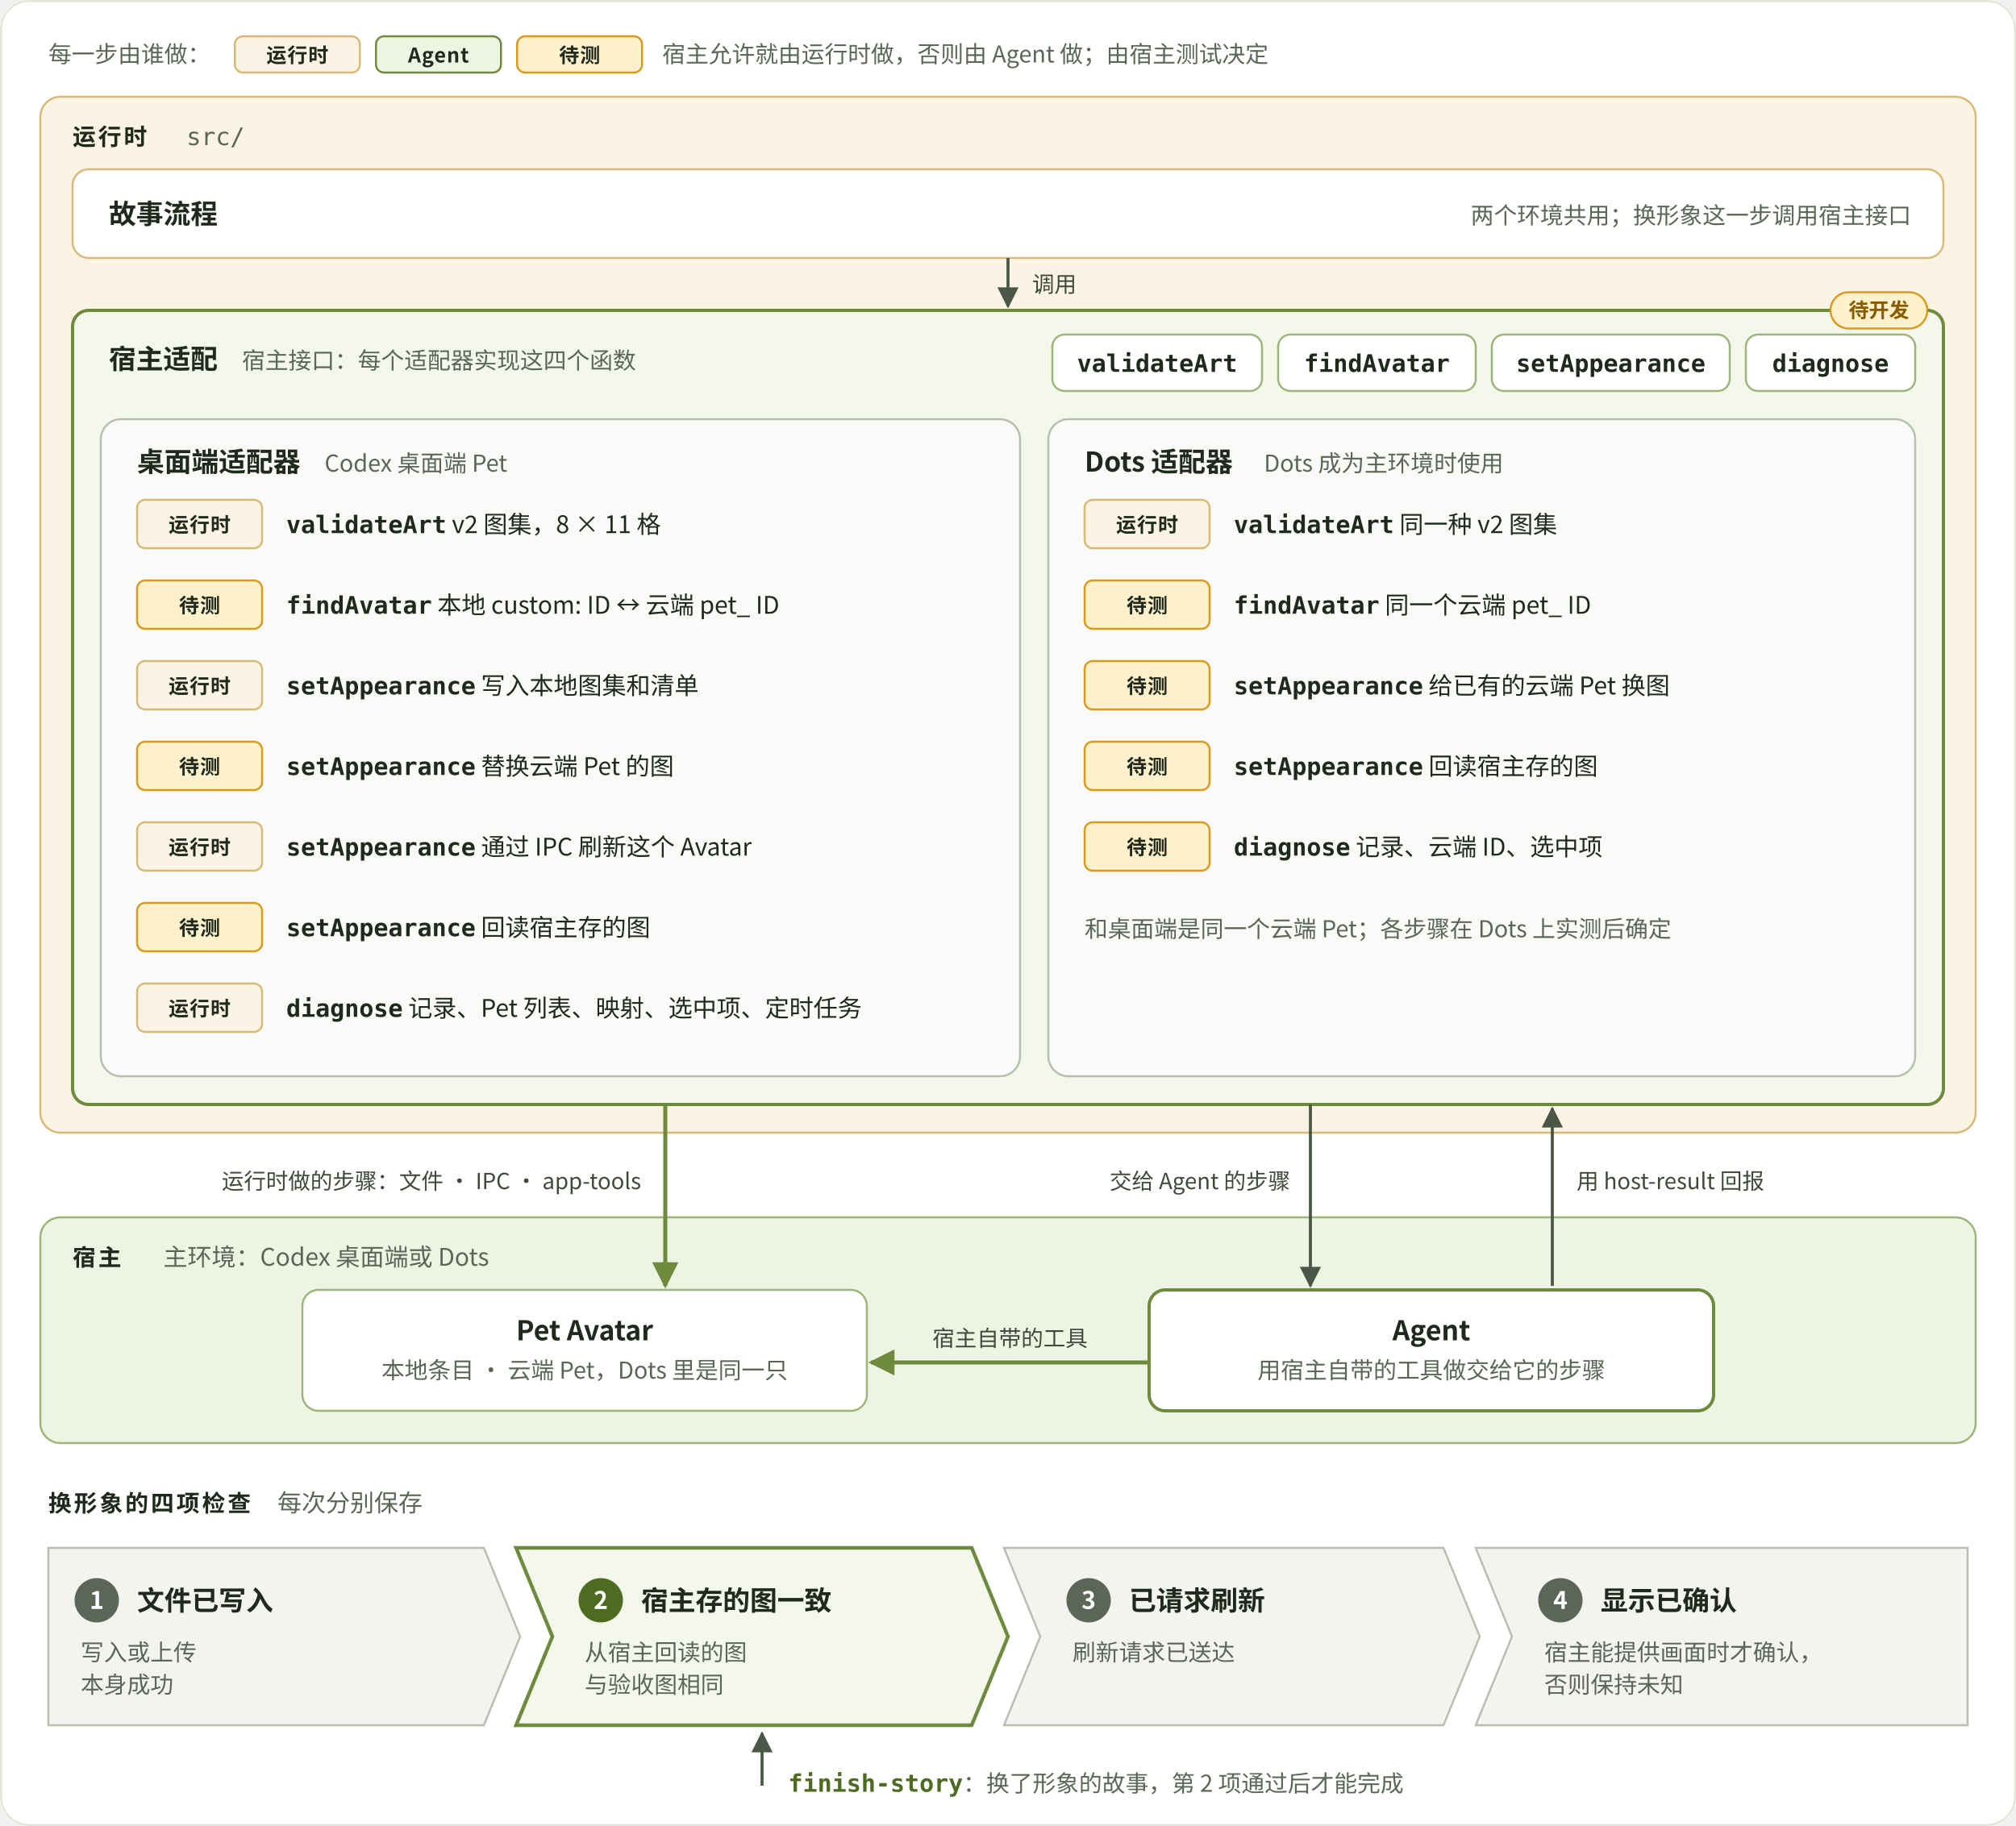
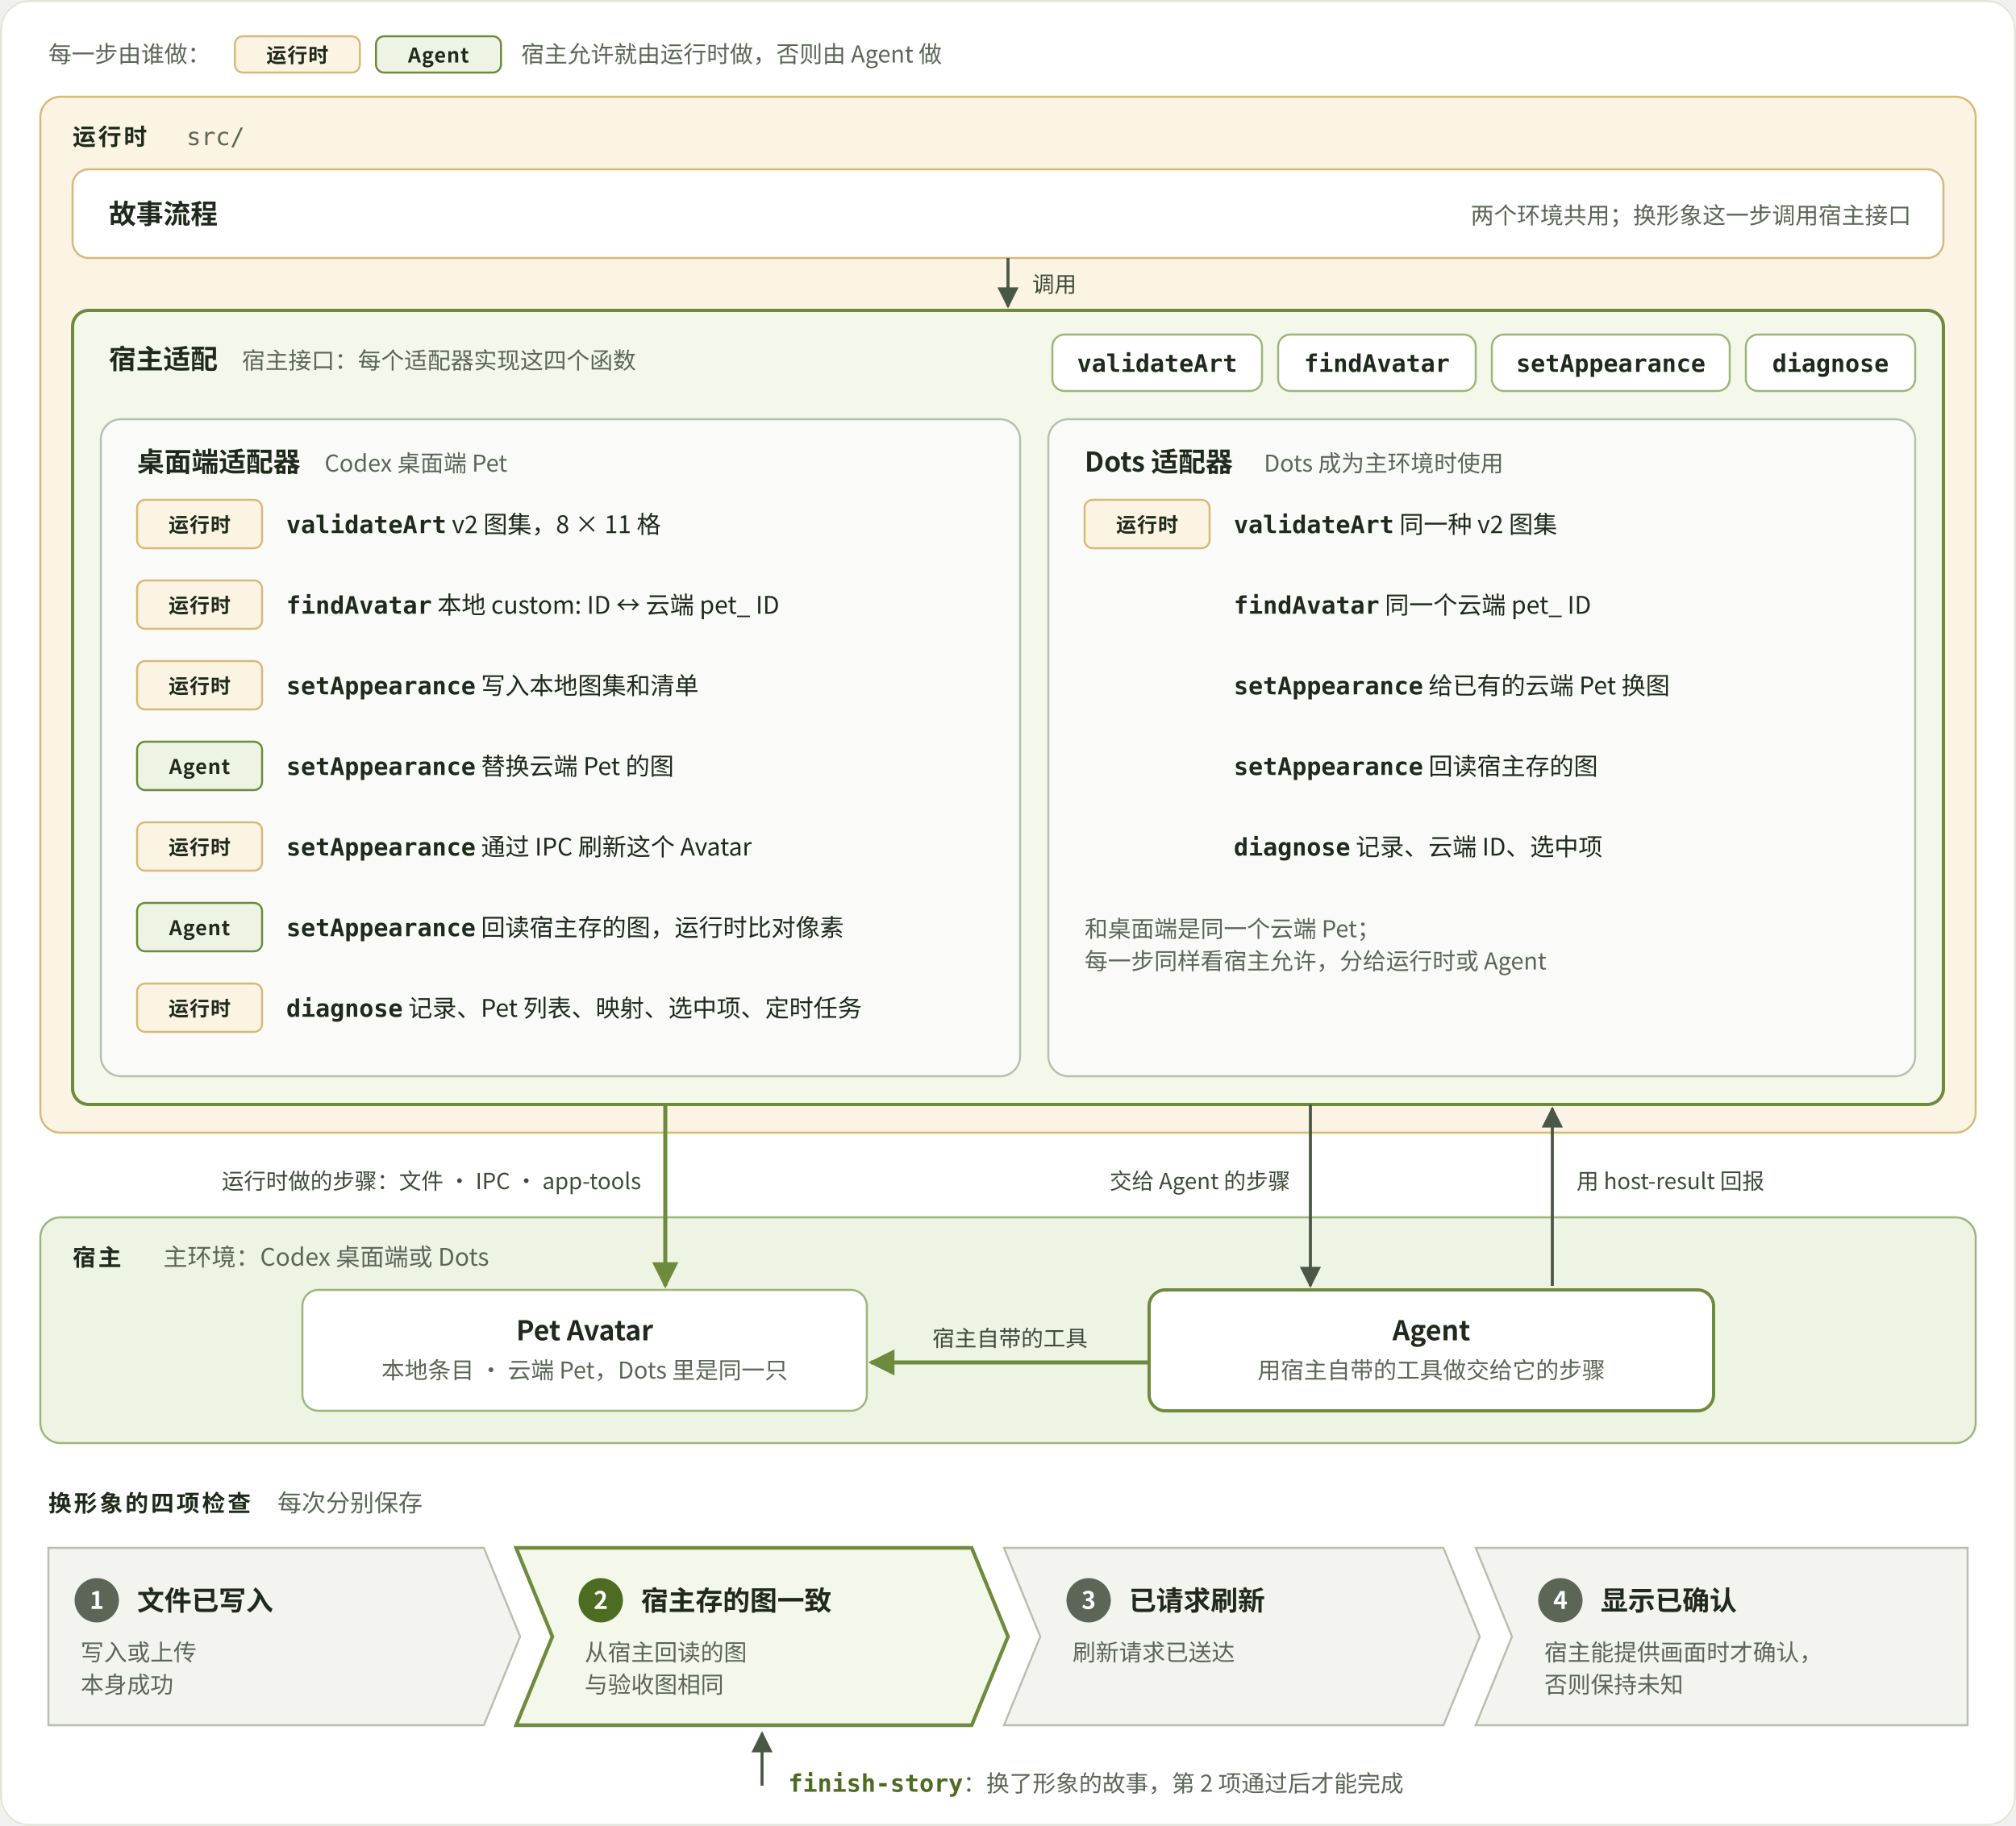
<svg xmlns="http://www.w3.org/2000/svg" viewBox="0 0 1000 906" role="img" aria-labelledby="t d">
  <style>
    text { font-family: -apple-system, BlinkMacSystemFont, 'PingFang SC', 'Hiragino Sans GB', 'Microsoft YaHei', 'Noto Sans CJK SC', 'Segoe UI', Helvetica, Arial, sans-serif; fill: #1F2A1C; }
    .layer { font-size: 11.5px; font-weight: 700; letter-spacing: 1.2px; }
    .where { font-size: 12px; fill: #5B6657; }
    .name { font-size: 13.5px; font-weight: 600; }
    .cmd { font-family: ui-monospace, SFMono-Regular, Menlo, Consolas, monospace; font-size: 12px; font-weight: 600; }
    .mono { font-family: ui-monospace, SFMono-Regular, Menlo, Consolas, monospace; }
    .sub { font-size: 11.5px; fill: #5B6657; }
    .rel { font-size: 11px; fill: #3F4A3B; }
    .step { font-size: 12px; }
    .tag { font-size: 10px; font-weight: 700; letter-spacing: 0.4px; }
    .pill { font-size: 10px; font-weight: 600; fill: #8A5A00; }
    .num { font-size: 12px; font-weight: 700; fill: #FFFFFF; }
    .flow { stroke: #4A5646; stroke-width: 1.5; fill: none; }
    .port { stroke: #6E8A3C; stroke-width: 2; fill: none; }
  </style>
  <defs>
    <marker id="a" viewBox="0 0 10 10" refX="9" refY="5" markerWidth="7" markerHeight="7" orient="auto-start-reverse">
      <path d="M0 0 10 5 0 10z" fill="#4A5646" />
    </marker>
    <marker id="p" viewBox="0 0 10 10" refX="9" refY="5" markerWidth="6.5" markerHeight="6.5" orient="auto-start-reverse">
      <path d="M0 0 10 5 0 10z" fill="#6E8A3C" />
    </marker>
  </defs>
  <rect width="1000" height="906" rx="14" fill="#FFFFFF" />
  <rect x="0.5" y="0.5" width="999" height="905" rx="14" fill="none" stroke="#E2E6DA" />
  <text class="sub" x="24" y="31">每一步由谁做：</text>
  <rect x="116.5" y="18" width="62" height="18" rx="4" fill="#FBF3E4" stroke="#D8B978" />
  <text class="tag" x="147.5" y="31" text-anchor="middle" fill="#7A5A12">运行时</text>
  <rect x="186.5" y="18" width="62" height="18" rx="4" fill="#EEF4E4" stroke="#6E8A3C" />
  <text class="tag" x="217.5" y="31" text-anchor="middle" fill="#3F5A1C">Agent</text>
-   <rect x="256.5" y="18" width="62" height="18" rx="4" fill="#FFF1CC" stroke="#D99A1E" />
-   <text class="tag" x="287.5" y="31" text-anchor="middle" fill="#8A5A00">待测</text>
-   <text class="sub" x="328.5" y="31">宿主允许就由运行时做，否则由 Agent 做；由宿主测试决定</text>
+   <text class="sub" x="258.5" y="31">宿主允许就由运行时做，否则由 Agent 做</text>
  <rect x="20" y="48" width="960" height="514" rx="10" fill="#FBF3E4" stroke="#D8B978" />
  <text class="layer" x="36" y="72">运行时</text>
  <text class="where mono" x="92.5" y="72">src/</text>
  <rect x="36" y="84" width="928" height="44" rx="8" fill="#FFFFFF" stroke="#D8B978" />
  <text class="name" x="54" y="111">故事流程</text>
  <text class="sub" x="948" y="111" text-anchor="end">两个环境共用；换形象这一步调用宿主接口</text>
  <path class="flow" d="M500 128V152" marker-end="url(#a)" />
  <text class="rel" x="512" y="145">调用</text>
  <rect x="36" y="154" width="928" height="394" rx="8" fill="#F3F8EA" stroke="#6E8A3C" stroke-width="1.6" />
  <text class="name" x="54" y="183">宿主适配</text>
  <text class="sub" x="120" y="183">宿主接口：每个适配器实现这四个函数</text>
  <rect x="866" y="166" width="84" height="28" rx="6" fill="#FFFFFF" stroke="#9DB57A" />
  <text class="cmd" x="908" y="184.5" text-anchor="middle">diagnose</text>
  <rect x="740" y="166" width="118" height="28" rx="6" fill="#FFFFFF" stroke="#9DB57A" />
  <text class="cmd" x="799" y="184.5" text-anchor="middle">setAppearance</text>
  <rect x="634" y="166" width="98" height="28" rx="6" fill="#FFFFFF" stroke="#9DB57A" />
  <text class="cmd" x="683" y="184.5" text-anchor="middle">findAvatar</text>
  <rect x="522" y="166" width="104" height="28" rx="6" fill="#FFFFFF" stroke="#9DB57A" />
  <text class="cmd" x="574" y="184.5" text-anchor="middle">validateArt</text>
-   <rect x="908" y="145" width="48" height="18" rx="9" fill="#FFF1CC" stroke="#D99A1E" />
-   <text class="pill" x="932" y="157.5" text-anchor="middle">待开发</text>
  <rect x="50" y="208" width="456" height="326" rx="10" fill="#FAFBF8" stroke="#B7BFAE" />
  <text class="name" x="68" y="234">桌面端适配器</text>
  <text class="sub" x="161" y="234">Codex 桌面端 Pet</text>
  <rect x="68" y="248" width="62" height="24" rx="4" fill="#FBF3E4" stroke="#D8B978" />
  <text class="tag" x="99" y="264" text-anchor="middle" fill="#7A5A12">运行时</text>
  <text class="step" x="142" y="264.5">
    <tspan class="cmd">validateArt</tspan>  v2 图集，8 × 11 格</text>
-   <rect x="68" y="288" width="62" height="24" rx="4" fill="#FFF1CC" stroke="#D99A1E" />
-   <text class="tag" x="99" y="304" text-anchor="middle" fill="#8A5A00">待测</text>
+   <rect x="68" y="288" width="62" height="24" rx="4" fill="#FBF3E4" stroke="#D8B978" />
+   <text class="tag" x="99" y="304" text-anchor="middle" fill="#7A5A12">运行时</text>
  <text class="step" x="142" y="304.5">
    <tspan class="cmd">findAvatar</tspan>  本地 custom: ID ↔ 云端 pet_ ID</text>
  <rect x="68" y="328" width="62" height="24" rx="4" fill="#FBF3E4" stroke="#D8B978" />
  <text class="tag" x="99" y="344" text-anchor="middle" fill="#7A5A12">运行时</text>
  <text class="step" x="142" y="344.5">
    <tspan class="cmd">setAppearance</tspan>  写入本地图集和清单</text>
-   <rect x="68" y="368" width="62" height="24" rx="4" fill="#FFF1CC" stroke="#D99A1E" />
-   <text class="tag" x="99" y="384" text-anchor="middle" fill="#8A5A00">待测</text>
+   <rect x="68" y="368" width="62" height="24" rx="4" fill="#EEF4E4" stroke="#6E8A3C" />
+   <text class="tag" x="99" y="384" text-anchor="middle" fill="#3F5A1C">Agent</text>
  <text class="step" x="142" y="384.5">
    <tspan class="cmd">setAppearance</tspan>  替换云端 Pet 的图</text>
  <rect x="68" y="408" width="62" height="24" rx="4" fill="#FBF3E4" stroke="#D8B978" />
  <text class="tag" x="99" y="424" text-anchor="middle" fill="#7A5A12">运行时</text>
  <text class="step" x="142" y="424.5">
    <tspan class="cmd">setAppearance</tspan>  通过 IPC 刷新这个 Avatar</text>
-   <rect x="68" y="448" width="62" height="24" rx="4" fill="#FFF1CC" stroke="#D99A1E" />
-   <text class="tag" x="99" y="464" text-anchor="middle" fill="#8A5A00">待测</text>
+   <rect x="68" y="448" width="62" height="24" rx="4" fill="#EEF4E4" stroke="#6E8A3C" />
+   <text class="tag" x="99" y="464" text-anchor="middle" fill="#3F5A1C">Agent</text>
  <text class="step" x="142" y="464.5">
-     <tspan class="cmd">setAppearance</tspan>  回读宿主存的图</text>
+     <tspan class="cmd">setAppearance</tspan>  回读宿主存的图，运行时比对像素</text>
  <rect x="68" y="488" width="62" height="24" rx="4" fill="#FBF3E4" stroke="#D8B978" />
  <text class="tag" x="99" y="504" text-anchor="middle" fill="#7A5A12">运行时</text>
  <text class="step" x="142" y="504.5">
    <tspan class="cmd">diagnose</tspan>  记录、Pet 列表、映射、选中项、定时任务</text>
  <rect x="520" y="208" width="430" height="326" rx="10" fill="#FAFBF8" stroke="#B7BFAE" />
  <text class="name" x="538" y="234">Dots 适配器</text>
  <text class="sub" x="626.95" y="234">Dots 成为主环境时使用</text>
  <rect x="538" y="248" width="62" height="24" rx="4" fill="#FBF3E4" stroke="#D8B978" />
  <text class="tag" x="569" y="264" text-anchor="middle" fill="#7A5A12">运行时</text>
  <text class="step" x="612" y="264.5">
    <tspan class="cmd">validateArt</tspan>  同一种 v2 图集</text>
-   <rect x="538" y="288" width="62" height="24" rx="4" fill="#FFF1CC" stroke="#D99A1E" />
-   <text class="tag" x="569" y="304" text-anchor="middle" fill="#8A5A00">待测</text>
  <text class="step" x="612" y="304.5">
    <tspan class="cmd">findAvatar</tspan>  同一个云端 pet_ ID</text>
-   <rect x="538" y="328" width="62" height="24" rx="4" fill="#FFF1CC" stroke="#D99A1E" />
-   <text class="tag" x="569" y="344" text-anchor="middle" fill="#8A5A00">待测</text>
  <text class="step" x="612" y="344.5">
    <tspan class="cmd">setAppearance</tspan>  给已有的云端 Pet 换图</text>
-   <rect x="538" y="368" width="62" height="24" rx="4" fill="#FFF1CC" stroke="#D99A1E" />
-   <text class="tag" x="569" y="384" text-anchor="middle" fill="#8A5A00">待测</text>
  <text class="step" x="612" y="384.5">
    <tspan class="cmd">setAppearance</tspan>  回读宿主存的图</text>
-   <rect x="538" y="408" width="62" height="24" rx="4" fill="#FFF1CC" stroke="#D99A1E" />
-   <text class="tag" x="569" y="424" text-anchor="middle" fill="#8A5A00">待测</text>
  <text class="step" x="612" y="424.5">
    <tspan class="cmd">diagnose</tspan>  记录、云端 ID、选中项</text>
-   <text class="sub" x="538" y="465">和桌面端是同一个云端 Pet；各步骤在 Dots 上实测后确定</text>
+   <text class="sub" x="538" y="465">和桌面端是同一个云端 Pet；</text>
+   <text class="sub" x="538" y="481">每一步同样看宿主允许，分给运行时或 Agent</text>
  <rect x="20" y="604" width="960" height="112" rx="10" fill="#EEF4E4" stroke="#9DB57A" />
  <text class="layer" x="36" y="628">宿主</text>
  <text class="where" x="81" y="628">主环境：Codex 桌面端或 Dots</text>
  <path class="port" d="M330 548V638" marker-end="url(#p)" />
  <text class="rel" x="318" y="590" text-anchor="end" fill="#4E6B22">运行时做的步骤：文件 · IPC · app-tools</text>
  <path class="flow" d="M650 548V638" marker-end="url(#a)" />
  <text class="rel" x="640" y="590" text-anchor="end">交给 Agent 的步骤</text>
  <path class="flow" d="M770 638V550" marker-end="url(#a)" />
  <text class="rel" x="782" y="590">用 host-result 回报</text>
  <rect x="150" y="640" width="280" height="60" rx="8" fill="#FFFFFF" stroke="#9DB57A" />
  <text class="name" x="290" y="665" text-anchor="middle">Pet Avatar</text>
  <text class="sub" x="290" y="684" text-anchor="middle">本地条目 · 云端 Pet，Dots 里是同一只</text>
  <rect x="570" y="640" width="280" height="60" rx="8" fill="#FFFFFF" stroke="#6E8A3C" stroke-width="1.6" />
  <text class="name" x="710" y="665" text-anchor="middle">Agent</text>
  <text class="sub" x="710" y="684" text-anchor="middle">用宿主自带的工具做交给它的步骤</text>
  <path class="port" d="M570 676H432" marker-end="url(#p)" />
  <text class="rel" x="501" y="668" text-anchor="middle" fill="#4E6B22">宿主自带的工具</text>
  <text class="layer" x="24" y="750">换形象的四项检查</text>
  <text class="where" x="137.6" y="750">每次分别保存</text>
  <path d="M24 768H240L258 812L240 856H24Z" fill="#F3F3F0" stroke="#B7BFAE" />
  <circle cx="48" cy="794" r="11" fill="#5B6657" />
  <text class="num" x="48" y="798.3" text-anchor="middle">1</text>
  <text class="name" x="68" y="799">文件已写入</text>
  <text class="sub" x="40" y="824">写入或上传</text>
  <text class="sub" x="40" y="840">本身成功</text>
  <path d="M256 768H482L500 812L482 856H256L274 812Z" fill="#F3F8EA" stroke="#6E8A3C" stroke-width="1.8" />
  <circle cx="298" cy="794" r="11" fill="#4E6B22" />
  <text class="num" x="298" y="798.3" text-anchor="middle">2</text>
  <text class="name" x="318" y="799">宿主存的图一致</text>
  <text class="sub" x="290" y="824">从宿主回读的图</text>
  <text class="sub" x="290" y="840">与验收图相同</text>
  <path d="M498 768H716L734 812L716 856H498L516 812Z" fill="#F3F3F0" stroke="#B7BFAE" />
  <circle cx="540" cy="794" r="11" fill="#5B6657" />
  <text class="num" x="540" y="798.3" text-anchor="middle">3</text>
  <text class="name" x="560" y="799">已请求刷新</text>
  <text class="sub" x="532" y="824">刷新请求已送达</text>
  <path d="M732 768H976V856H732L750 812Z" fill="#F3F3F0" stroke="#B7BFAE" />
  <circle cx="774" cy="794" r="11" fill="#5B6657" />
  <text class="num" x="774" y="798.3" text-anchor="middle">4</text>
  <text class="name" x="794" y="799">显示已确认</text>
  <text class="sub" x="766" y="824">宿主能提供画面时才确认，</text>
  <text class="sub" x="766" y="840">否则保持未知</text>
  <path class="flow" d="M378 886V860" marker-end="url(#a)" stroke="#4E6B22" />
  <text class="sub" x="391" y="889" fill="#4E6B22">
    <tspan class="cmd" fill="#4E6B22">finish-story</tspan>：换了形象的故事，第 2 项通过后才能完成</text>
</svg>
